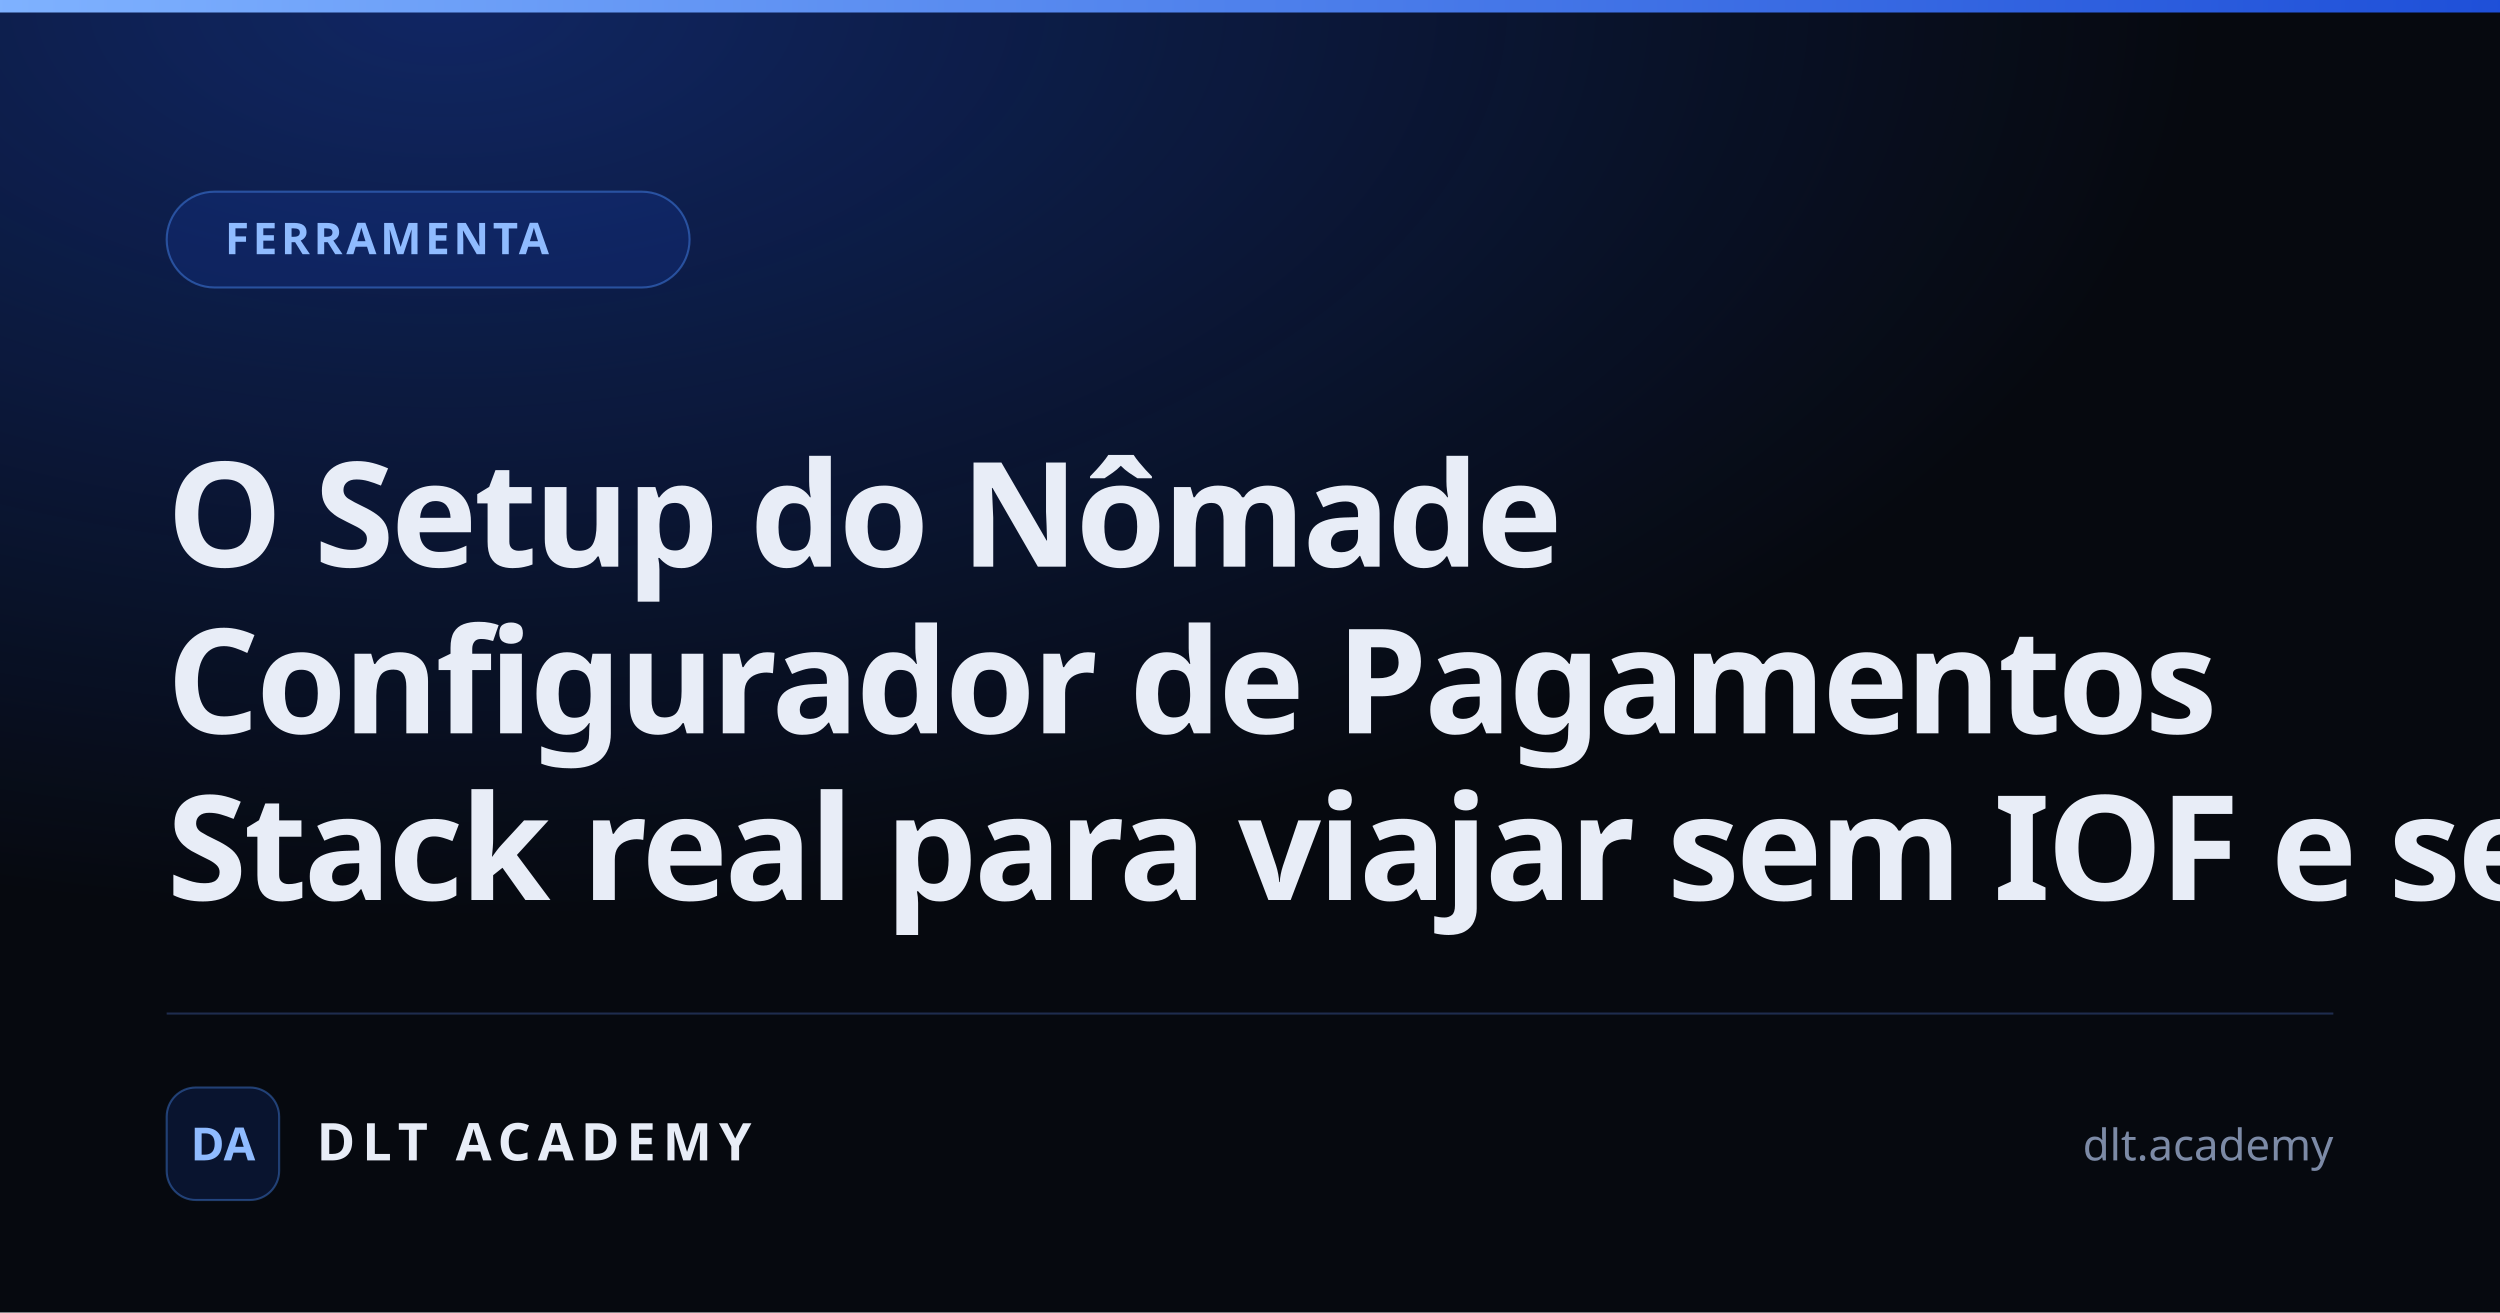
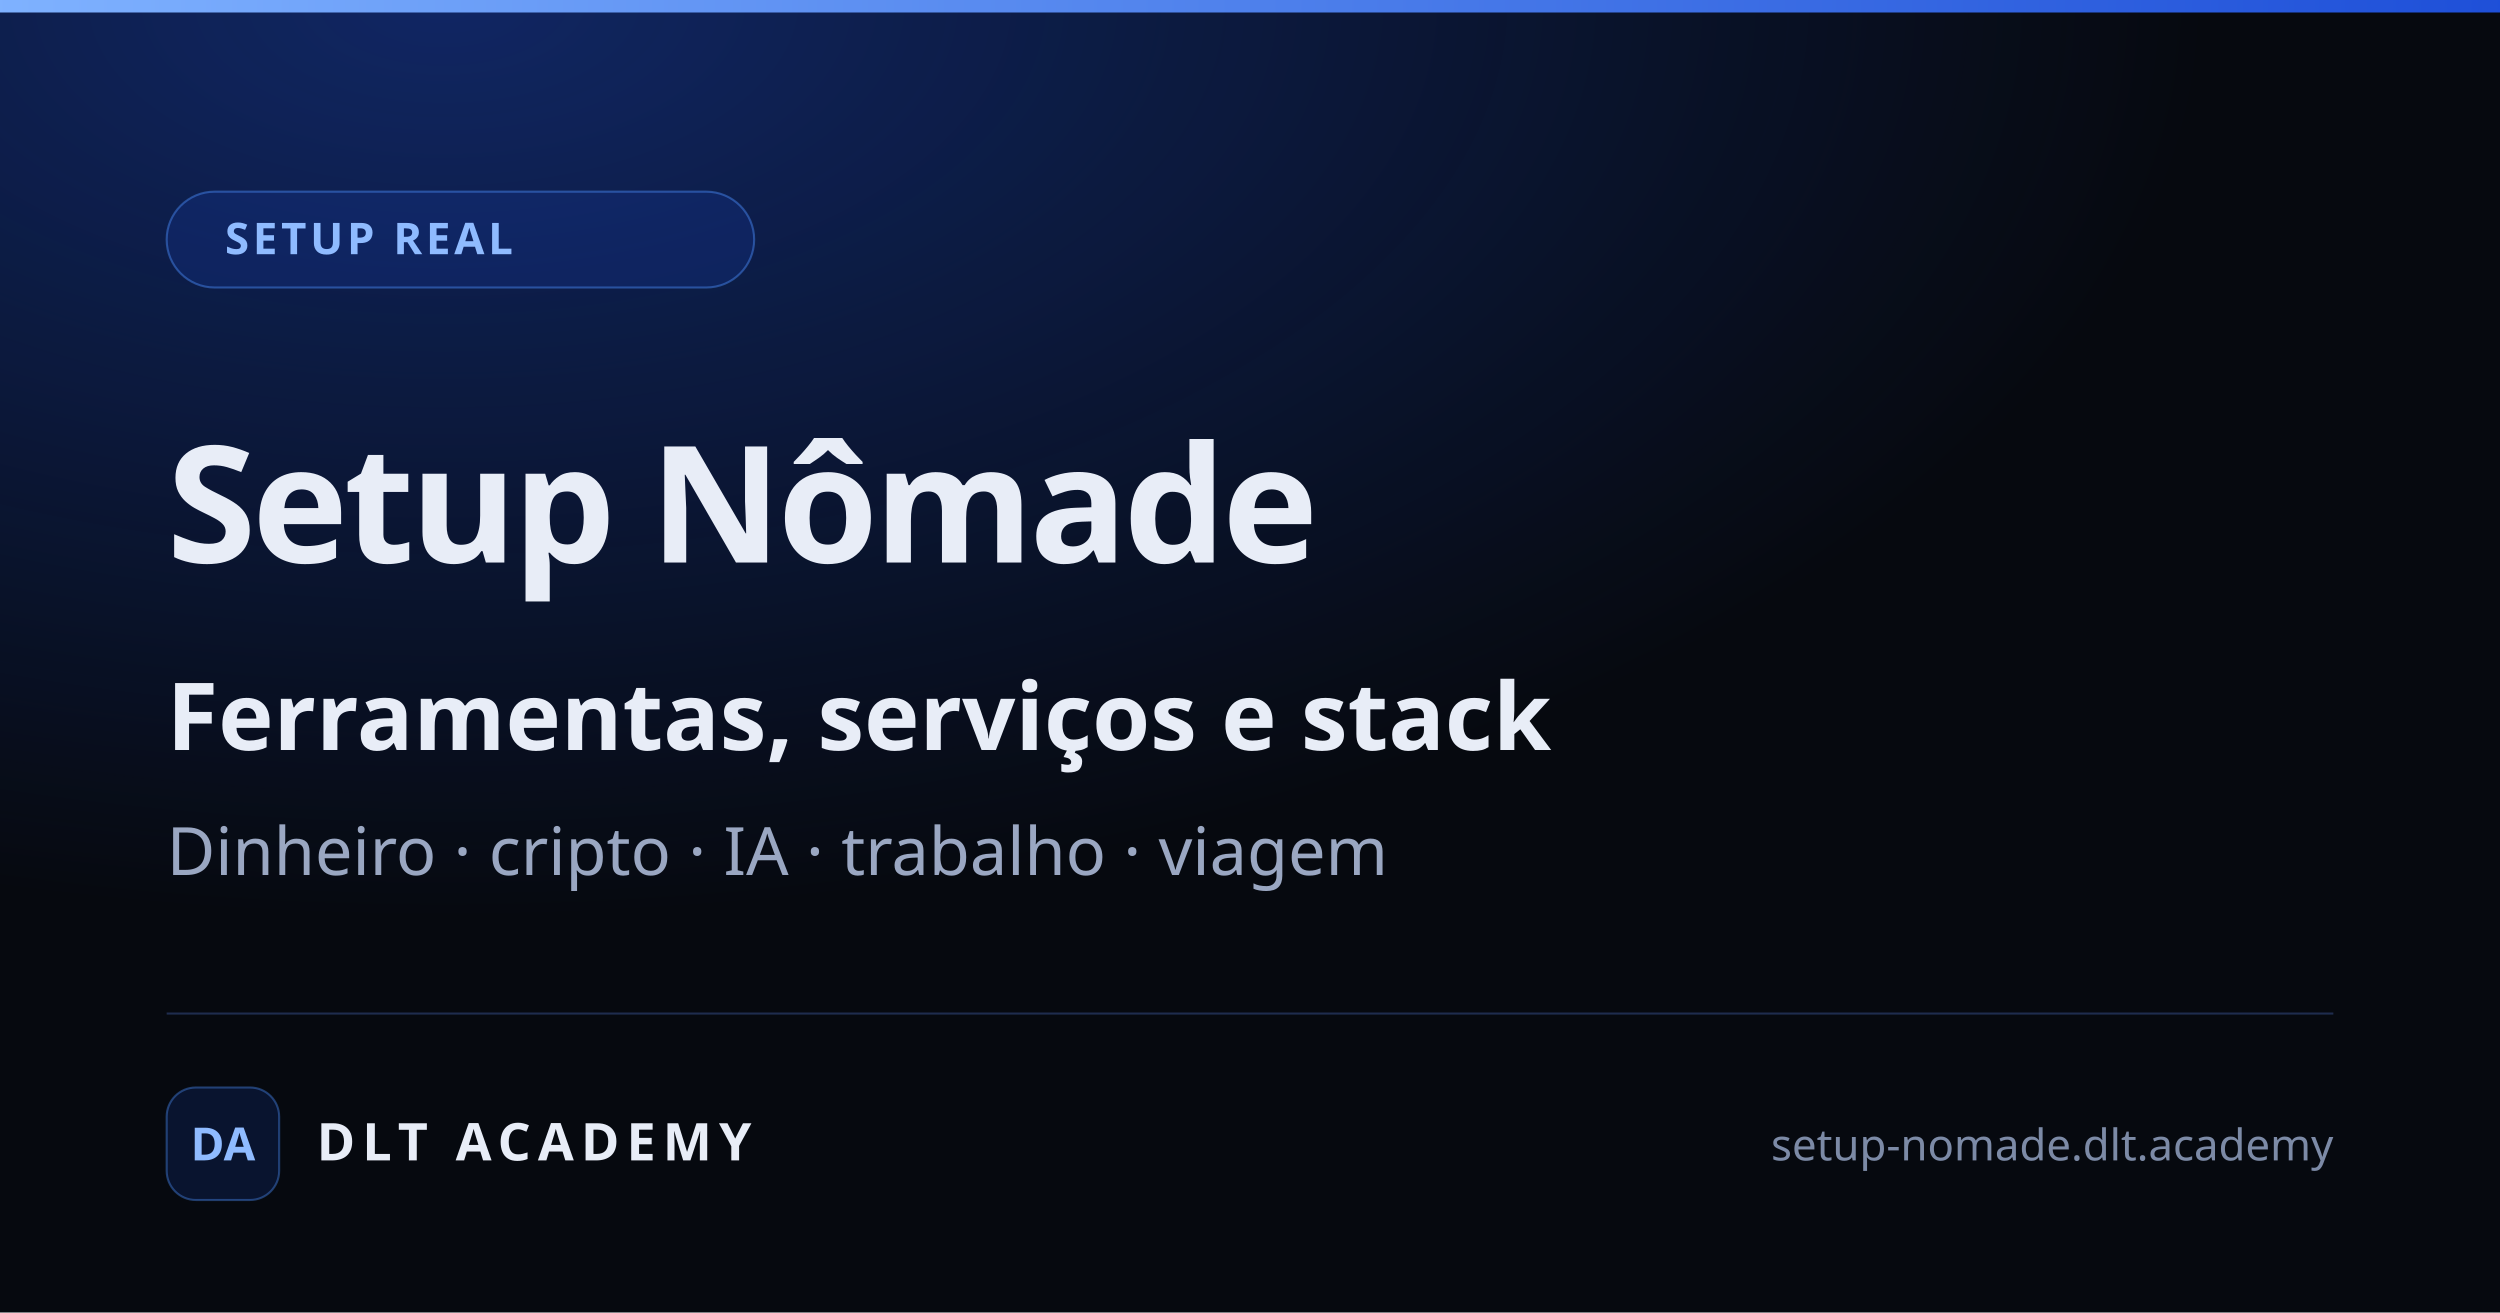
- <svg xmlns="http://www.w3.org/2000/svg" width="1200" height="630" viewBox="0 0 1200 630" role="img" aria-label="O Setup do Nômade — DLT Academy">
+ <svg xmlns="http://www.w3.org/2000/svg" width="1200" height="630" viewBox="0 0 1200 630" role="img" aria-label="Setup Nômade — DLT Academy">
  <defs>
    <radialGradient id="glow" cx="18%" cy="0%" r="70%">
      <stop offset="0%" stop-color="#1E4FD8" stop-opacity="0.42" />
      <stop offset="100%" stop-color="#1E4FD8" stop-opacity="0" />
    </radialGradient>
    <linearGradient id="rule" x1="0" y1="0" x2="1" y2="0">
      <stop offset="0%" stop-color="#7FB2FF" />
      <stop offset="100%" stop-color="#1E4FD8" />
    </linearGradient>
  </defs>
  <rect width="1200" height="630" fill="#06090F" />
  <rect width="1200" height="630" fill="url(#glow)" />
-   <rect x="0" y="0" width="1200" height="6" fill="url(#rule)" />
-   <rect x="80" y="92" width="251" height="46" rx="23" fill="#1E4FD8" fill-opacity="0.16" stroke="#4A8DF8" stroke-opacity="0.45" />
-   <text x="108" y="122" font-family="Sora, 'Trebuchet MS', sans-serif" font-size="21" font-weight="700" letter-spacing="1.8" fill="#8FBBFF">FERRAMENTA</text>
-   <text font-family="Sora, 'Trebuchet MS', sans-serif" font-size="70" font-weight="700" letter-spacing="-1.6" fill="#E8EDF7">
-     <tspan x="80" y="272">O Setup do Nômade</tspan>
-     <tspan x="80" y="352">Configurador de Pagamentos</tspan>
-     <tspan x="80" y="432">Stack real para viajar sem IOF e sem taxas</tspan>
+   <rect width="1200" height="6" fill="url(#rule)" />
+   <rect x="80" y="92" width="282" height="46" rx="23" fill="#1E4FD8" fill-opacity="0.16" stroke="#4A8DF8" stroke-opacity="0.45" />
+   <text x="108" y="122" font-family="Sora, 'Trebuchet MS', sans-serif" font-size="21" font-weight="700" letter-spacing="1.8" fill="#8FBBFF">SETUP REAL</text>
+   <text font-family="Sora, 'Trebuchet MS', sans-serif" fill="#E8EDF7">
+     <tspan x="80" y="270" font-size="78" font-weight="700" letter-spacing="-2">Setup Nômade</tspan>
+     <tspan x="80" y="360" font-size="45" font-weight="600">Ferramentas, serviços e stack</tspan>
+     <tspan x="80" y="420" font-size="32" font-weight="500" fill="#9AA7C2">Dinheiro · cripto · IA · trabalho · viagem</tspan>
  </text>
  <rect x="80" y="486" width="1040" height="1" fill="#1E2C4E" />
  <rect x="80" y="522" width="54" height="54" rx="14" fill="#1E4FD8" fill-opacity="0.16" stroke="#4A8DF8" stroke-opacity="0.4" />
  <text x="107" y="557" text-anchor="middle" font-family="Sora, 'Trebuchet MS', sans-serif" font-size="22" font-weight="700" fill="#8FBBFF">DA</text>
  <text x="152" y="557" font-family="Sora, 'Trebuchet MS', sans-serif" font-size="25" font-weight="700" letter-spacing="3.4" fill="#E8EDF7">DLT ACADEMY</text>
-   <text x="1120" y="557" text-anchor="end" font-family="Sora, 'Trebuchet MS', sans-serif" font-size="21" font-weight="500" fill="#7C8AA6">dlt.academy</text>
+   <text x="1120" y="557" text-anchor="end" font-family="Sora, 'Trebuchet MS', sans-serif" font-size="21" font-weight="500" fill="#7C8AA6">setup-nomade.dlt.academy</text>
</svg>
